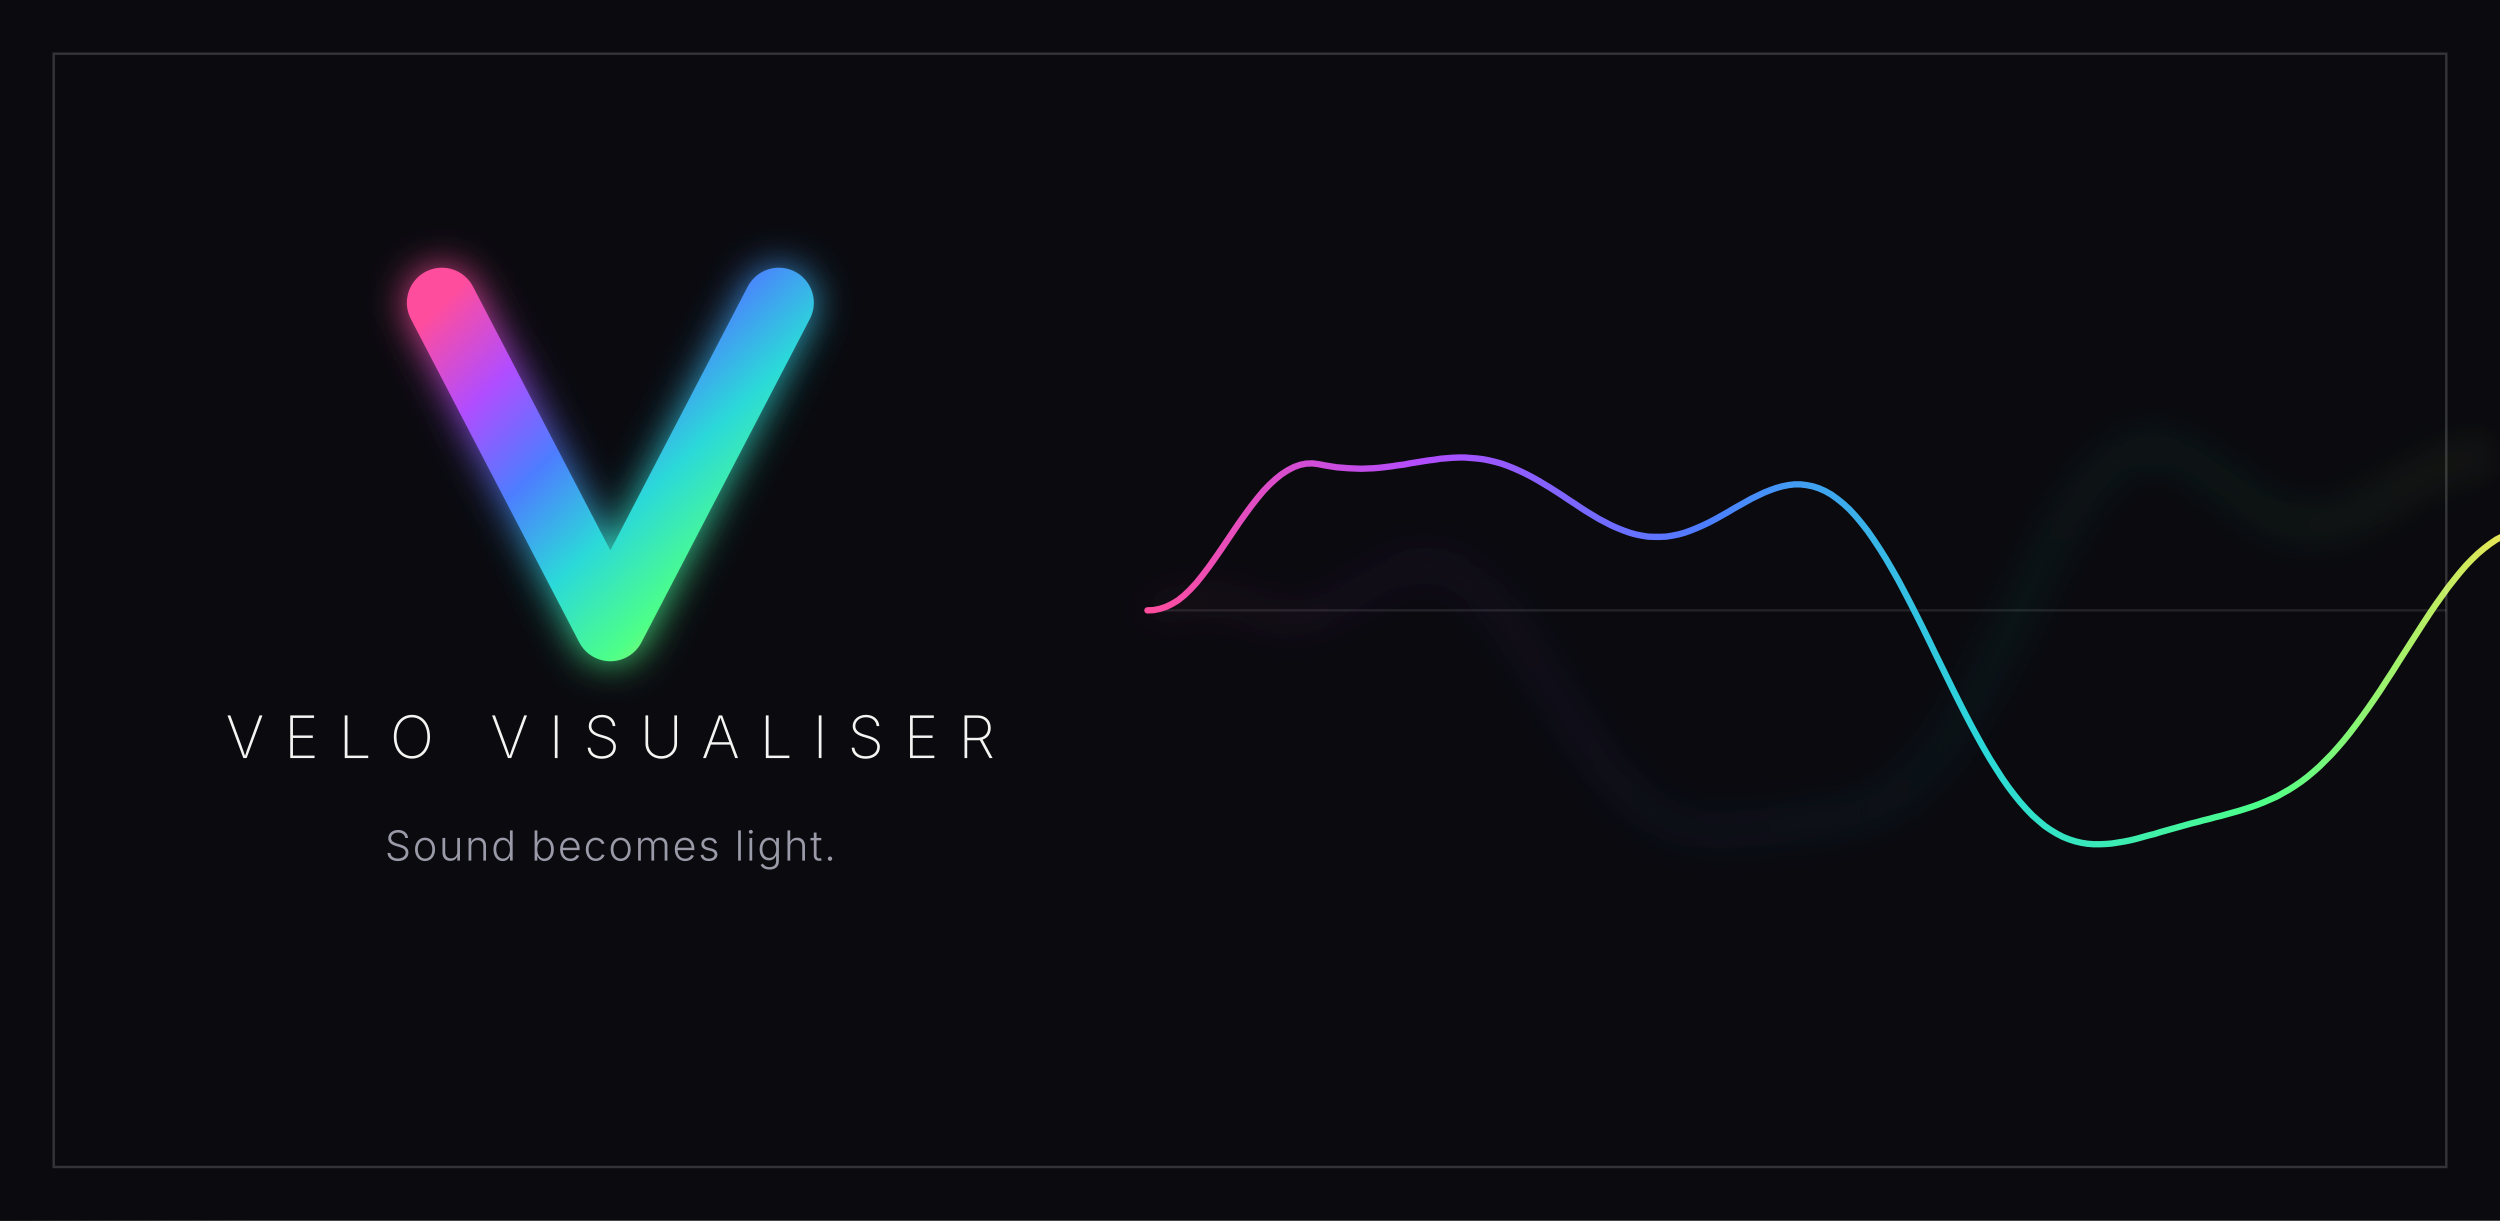
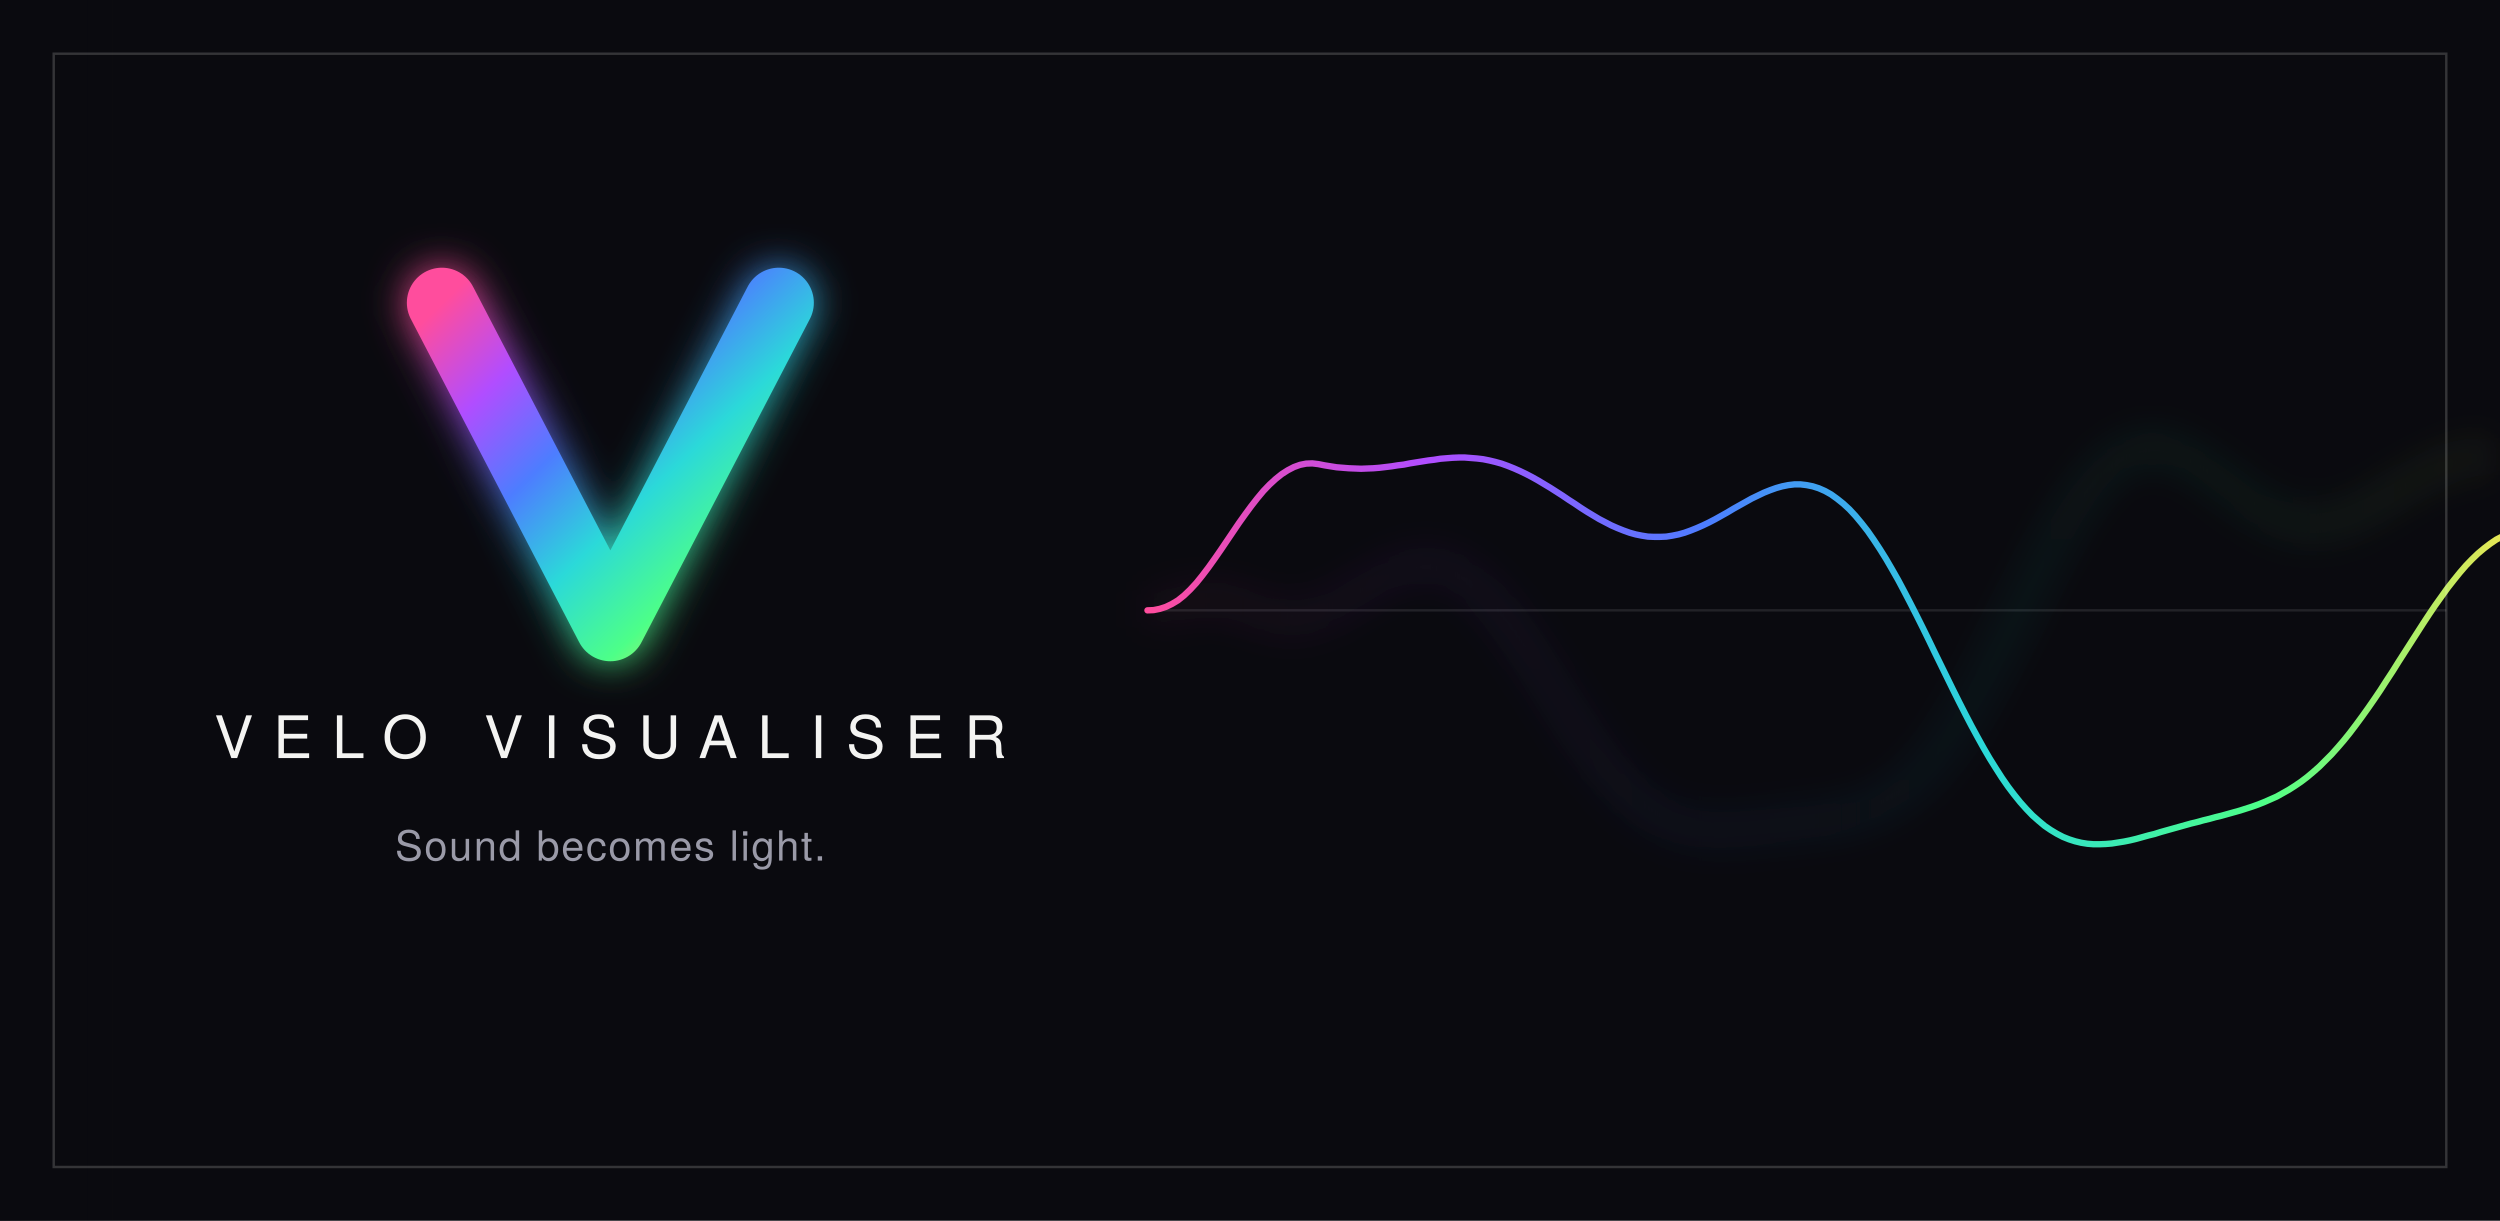
<svg xmlns="http://www.w3.org/2000/svg" viewBox="0 0 1024 500" width="1024" height="500">
  <defs>
    <linearGradient id="vGrad" x1="0" y1="0" x2="1" y2="1">
      <stop offset="0%" stop-color="#FF4D9D" />
      <stop offset="20%" stop-color="#B14DFF" />
      <stop offset="40%" stop-color="#4D7DFF" />
      <stop offset="60%" stop-color="#2BD9D9" />
      <stop offset="80%" stop-color="#4DFF88" />
      <stop offset="100%" stop-color="#FFE24D" />
    </linearGradient>
    <linearGradient id="scopeGrad" x1="0" y1="0" x2="1" y2="0">
      <stop offset="0%" stop-color="#FF4D9D" />
      <stop offset="20%" stop-color="#B14DFF" />
      <stop offset="40%" stop-color="#4D7DFF" />
      <stop offset="60%" stop-color="#2BD9D9" />
      <stop offset="80%" stop-color="#4DFF88" />
      <stop offset="100%" stop-color="#FFE24D" />
    </linearGradient>
    <filter id="glow" x="-60%" y="-60%" width="220%" height="220%">
      <feGaussianBlur stdDeviation="8.0" />
    </filter>
  </defs>
  <clipPath id="b">
    <rect width="1024" height="500" />
  </clipPath>
  <linearGradient id="fade" x1="0" y1="0" x2="1" y2="0">
    <stop offset="0%" stop-color="#0A0A0F" stop-opacity="1" />
    <stop offset="22%" stop-color="#0A0A0F" stop-opacity="0" />
  </linearGradient>
  <g clip-path="url(#b)">
    <rect width="1024" height="500" fill="#0A0A0F" />
    <line x1="470" y1="250" x2="1002" y2="250" stroke="#FFFFFF" stroke-opacity="0.10" stroke-width="1" />
    <polyline points="470.0,250.0 472.5,249.8 475.0,249.4 477.5,248.7 480.0,248.0 482.5,247.3 485.0,246.5 487.5,245.9 490.0,245.5 492.5,245.2 495.0,245.1 497.5,245.2 500.0,245.5 502.5,246.0 505.0,246.7 507.5,247.5 510.0,248.4 512.5,249.4 515.0,250.3 517.5,251.2 520.0,252.0 522.5,252.7 525.0,253.2 527.5,253.5 530.0,253.5 532.5,253.3 535.0,252.9 537.5,252.2 540.0,251.3 542.5,250.2 545.0,249.0 547.5,247.7 550.0,246.3 552.5,244.8 555.0,243.3 557.5,241.7 560.0,240.2 562.5,238.6 565.0,237.2 567.5,235.9 570.0,234.6 572.5,233.5 575.0,232.6 577.5,231.9 580.0,231.4 582.5,231.1 585.0,231.0 587.5,231.2 590.0,231.7 592.5,232.4 595.0,233.4 597.5,234.7 600.0,236.3 602.5,238.2 605.0,240.3 607.5,242.6 610.0,245.3 612.5,248.1 615.0,251.2 617.5,254.4 620.0,257.9 622.5,261.5 625.0,265.2 627.5,269.0 630.0,272.9 632.5,276.9 635.0,280.9 637.5,284.9 640.0,288.9 642.5,292.8 645.0,296.7 647.5,300.5 650.0,304.2 652.5,307.7 655.0,311.1 657.5,314.4 660.0,317.5 662.5,320.3 665.0,323.0 667.5,325.5 670.0,327.8 672.5,329.9 675.0,331.7 677.5,333.4 680.0,334.8 682.5,336.1 685.0,337.1 687.5,338.0 690.0,338.7 692.5,339.3 695.0,339.7 697.5,340.0 700.0,340.2 702.5,340.2 705.0,340.2 707.5,340.1 710.0,340.0 712.5,339.8 715.0,339.5 717.5,339.3 720.0,339.0 722.5,338.7 725.0,338.4 727.5,338.2 730.0,337.9 732.5,337.6 735.0,337.3 737.5,337.1 740.0,336.8 742.5,336.5 745.0,336.2 747.5,335.9 750.0,335.6 752.5,335.1 755.0,334.7 757.5,334.1 760.0,333.5 762.5,332.7 765.0,331.8 767.5,330.8 770.0,329.7 772.5,328.3 775.0,326.8 777.5,325.1 780.0,323.2 782.5,321.1 785.0,318.8 787.5,316.2 790.0,313.4 792.5,310.4 795.0,307.2 797.5,303.7 800.0,300.0 802.5,296.1 805.0,292.0 807.5,287.7 810.0,283.2 812.5,278.6 815.0,273.9 817.5,269.0 820.0,264.1 822.5,259.1 825.0,254.0 827.5,249.0 830.0,243.9 832.5,239.0 835.0,234.0 837.5,229.2 840.0,224.5 842.5,220.0 845.0,215.6 847.5,211.4 850.0,207.5 852.5,203.8 855.0,200.4 857.5,197.3 860.0,194.4 862.5,191.9 865.0,189.7 867.5,187.8 870.0,186.2 872.5,185.0 875.0,184.0 877.5,183.4 880.0,183.1 882.5,183.1 885.0,183.4 887.5,183.9 890.0,184.7 892.5,185.7 895.0,186.9 897.5,188.3 900.0,189.9 902.5,191.5 905.0,193.3 907.5,195.1 910.0,197.0 912.5,198.9 915.0,200.8 917.5,202.7 920.0,204.5 922.5,206.2 925.0,207.8 927.5,209.3 930.0,210.7 932.5,211.9 935.0,212.9 937.5,213.8 940.0,214.4 942.5,214.9 945.0,215.2 947.5,215.2 950.0,215.1 952.5,214.8 955.0,214.3 957.5,213.6 960.0,212.8 962.5,211.8 965.0,210.7 967.5,209.4 970.0,208.1 972.5,206.6 975.0,205.2 977.5,203.6 980.0,202.0 982.5,200.5 985.0,198.9 987.5,197.4 990.0,195.9 992.5,194.5 995.0,193.2 997.5,192.0 1000.0,190.8 1002.5,189.8 1005.0,189.0 1007.5,188.2 1010.0,187.6 1012.5,187.2 1015.0,186.9 1017.5,186.7 1020.0,186.7 1022.5,186.8 1025.0,187.0 1027.5,187.3 1030.0,187.8 1032.5,188.3 1035.0,189.0 1037.5,189.7 1040.0,190.4" fill="none" stroke="url(#scopeGrad)" stroke-opacity="0.30" stroke-width="2.4" filter="url(#glow)" />
    <polyline points="470.0,250.0 472.5,249.9 475.0,249.4 477.5,248.6 480.0,247.4 482.5,245.9 485.0,243.9 487.5,241.5 490.0,238.8 492.5,235.7 495.0,232.4 497.5,228.9 500.0,225.3 502.5,221.6 505.0,217.9 507.5,214.2 510.0,210.7 512.5,207.3 515.0,204.1 517.5,201.1 520.0,198.5 522.5,196.2 525.0,194.2 527.5,192.6 530.0,191.3 532.5,190.4 535.0,189.9 537.5,189.8 540.0,190.1 542.5,190.6 545.0,191.0 547.5,191.4 550.0,191.6 552.5,191.8 555.0,191.9 557.5,192.0 560.0,191.9 562.5,191.8 565.0,191.6 567.5,191.3 570.0,191.0 572.5,190.6 575.0,190.3 577.5,189.8 580.0,189.4 582.5,189.0 585.0,188.6 587.5,188.3 590.0,187.9 592.5,187.7 595.0,187.5 597.5,187.4 600.0,187.4 602.5,187.6 605.0,187.8 607.5,188.1 610.0,188.6 612.5,189.2 615.0,189.9 617.5,190.8 620.0,191.8 622.5,192.9 625.0,194.1 627.5,195.4 630.0,196.8 632.5,198.3 635.0,199.8 637.5,201.4 640.0,203.0 642.5,204.7 645.0,206.3 647.5,208.0 650.0,209.6 652.5,211.1 655.0,212.6 657.5,213.9 660.0,215.2 662.5,216.3 665.0,217.3 667.5,218.2 670.0,218.9 672.5,219.4 675.0,219.8 677.5,219.9 680.0,219.9 682.5,219.8 685.0,219.4 687.5,218.9 690.0,218.2 692.5,217.3 695.0,216.3 697.5,215.2 700.0,214.0 702.5,212.7 705.0,211.3 707.5,209.9 710.0,208.4 712.5,207.0 715.0,205.6 717.5,204.2 720.0,203.0 722.5,201.8 725.0,200.8 727.5,199.9 730.0,199.2 732.5,198.7 735.0,198.4 737.5,198.4 740.0,198.7 742.5,199.2 745.0,200.0 747.5,201.1 750.0,202.5 752.5,204.3 755.0,206.3 757.5,208.6 760.0,211.3 762.5,214.3 765.0,217.5 767.5,221.1 770.0,224.9 772.5,228.9 775.0,233.2 777.5,237.6 780.0,242.3 782.5,247.1 785.0,252.0 787.5,257.0 790.0,262.1 792.5,267.3 795.0,272.4 797.5,277.5 800.0,282.6 802.5,287.6 805.0,292.5 807.5,297.3 810.0,301.9 812.5,306.4 815.0,310.7 817.5,314.7 820.0,318.6 822.5,322.2 825.0,325.5 827.5,328.6 830.0,331.4 832.5,334.0 835.0,336.2 837.5,338.3 840.0,340.0 842.5,341.5 845.0,342.8 847.5,343.8 850.0,344.6 852.5,345.2 855.0,345.6 857.5,345.8 860.0,345.8 862.5,345.7 865.0,345.5 867.5,345.1 870.0,344.7 872.5,344.2 875.0,343.6 877.5,342.9 880.0,342.2 882.5,341.6 885.0,340.8 887.5,340.1 890.0,339.4 892.5,338.7 895.0,338.0 897.5,337.3 900.0,336.7 902.5,336.0 905.0,335.4 907.5,334.7 910.0,334.1 912.5,333.4 915.0,332.7 917.5,332.0 920.0,331.2 922.5,330.4 925.0,329.5 927.5,328.5 930.0,327.4 932.5,326.3 935.0,324.9 937.5,323.5 940.0,321.9 942.5,320.2 945.0,318.3 947.5,316.2 950.0,314.0 952.5,311.5 955.0,309.0 957.5,306.2 960.0,303.3 962.5,300.2 965.0,296.9 967.5,293.5 970.0,290.0 972.5,286.4 975.0,282.7 977.5,278.8 980.0,275.0 982.5,271.0 985.0,267.1 987.5,263.2 990.0,259.3 992.5,255.4 995.0,251.6 997.5,247.9 1000.0,244.4 1002.5,240.9 1005.0,237.7 1007.5,234.6 1010.0,231.7 1012.5,229.1 1015.0,226.7 1017.5,224.6 1020.0,222.7 1022.5,221.0 1025.0,219.7 1027.5,218.6 1030.0,217.8 1032.5,217.3 1035.0,217.0 1037.5,217.1 1040.0,217.3" fill="none" stroke="url(#scopeGrad)" stroke-width="2.6" stroke-linecap="round" stroke-linejoin="round" />
    <rect x="0" y="0" width="470" height="500" fill="url(#fade)" />
    <path d="M 181.0 124.0 L 250.0 256.5 L 319.0 124.0" fill="none" stroke="url(#vGrad)" stroke-width="28.7" stroke-linecap="round" stroke-linejoin="round" filter="url(#glow)" opacity="0.9" />
    <path d="M 181.0 124.0 L 250.0 256.5 L 319.0 124.0" fill="none" stroke="url(#vGrad)" stroke-width="28.7" stroke-linecap="round" stroke-linejoin="round" />
-     <text x="250.0" y="310.5" font-family="'Inter', 'Helvetica Neue', sans-serif" font-size="24.0" font-weight="200" fill="#F4F4F2" text-anchor="middle" letter-spacing="0.34em" style="text-transform:uppercase">VELO VISUALISER</text>
-     <text x="250" y="352.5" font-family="'Inter', 'Helvetica Neue', sans-serif" font-size="17" font-weight="300" fill="#9A9AA8" text-anchor="middle" letter-spacing="0.04em">Sound becomes light.</text>
+     <text x="250.0" y="310.5" font-family="'Clash Display', 'Helvetica Neue', sans-serif" font-size="24.0" font-weight="200" fill="#F4F4F2" text-anchor="middle" letter-spacing="0.34em" style="text-transform:uppercase">VELO VISUALISER</text>
+     <text x="250" y="352.5" font-family="'Clash Display', 'Helvetica Neue', sans-serif" font-size="17" font-weight="300" fill="#9A9AA8" text-anchor="middle" letter-spacing="0.04em">Sound becomes light.</text>
    <rect x="22" y="22" width="980" height="456" fill="none" stroke="#F4F4F2" stroke-opacity="0.18" stroke-width="1" />
  </g>
</svg>
